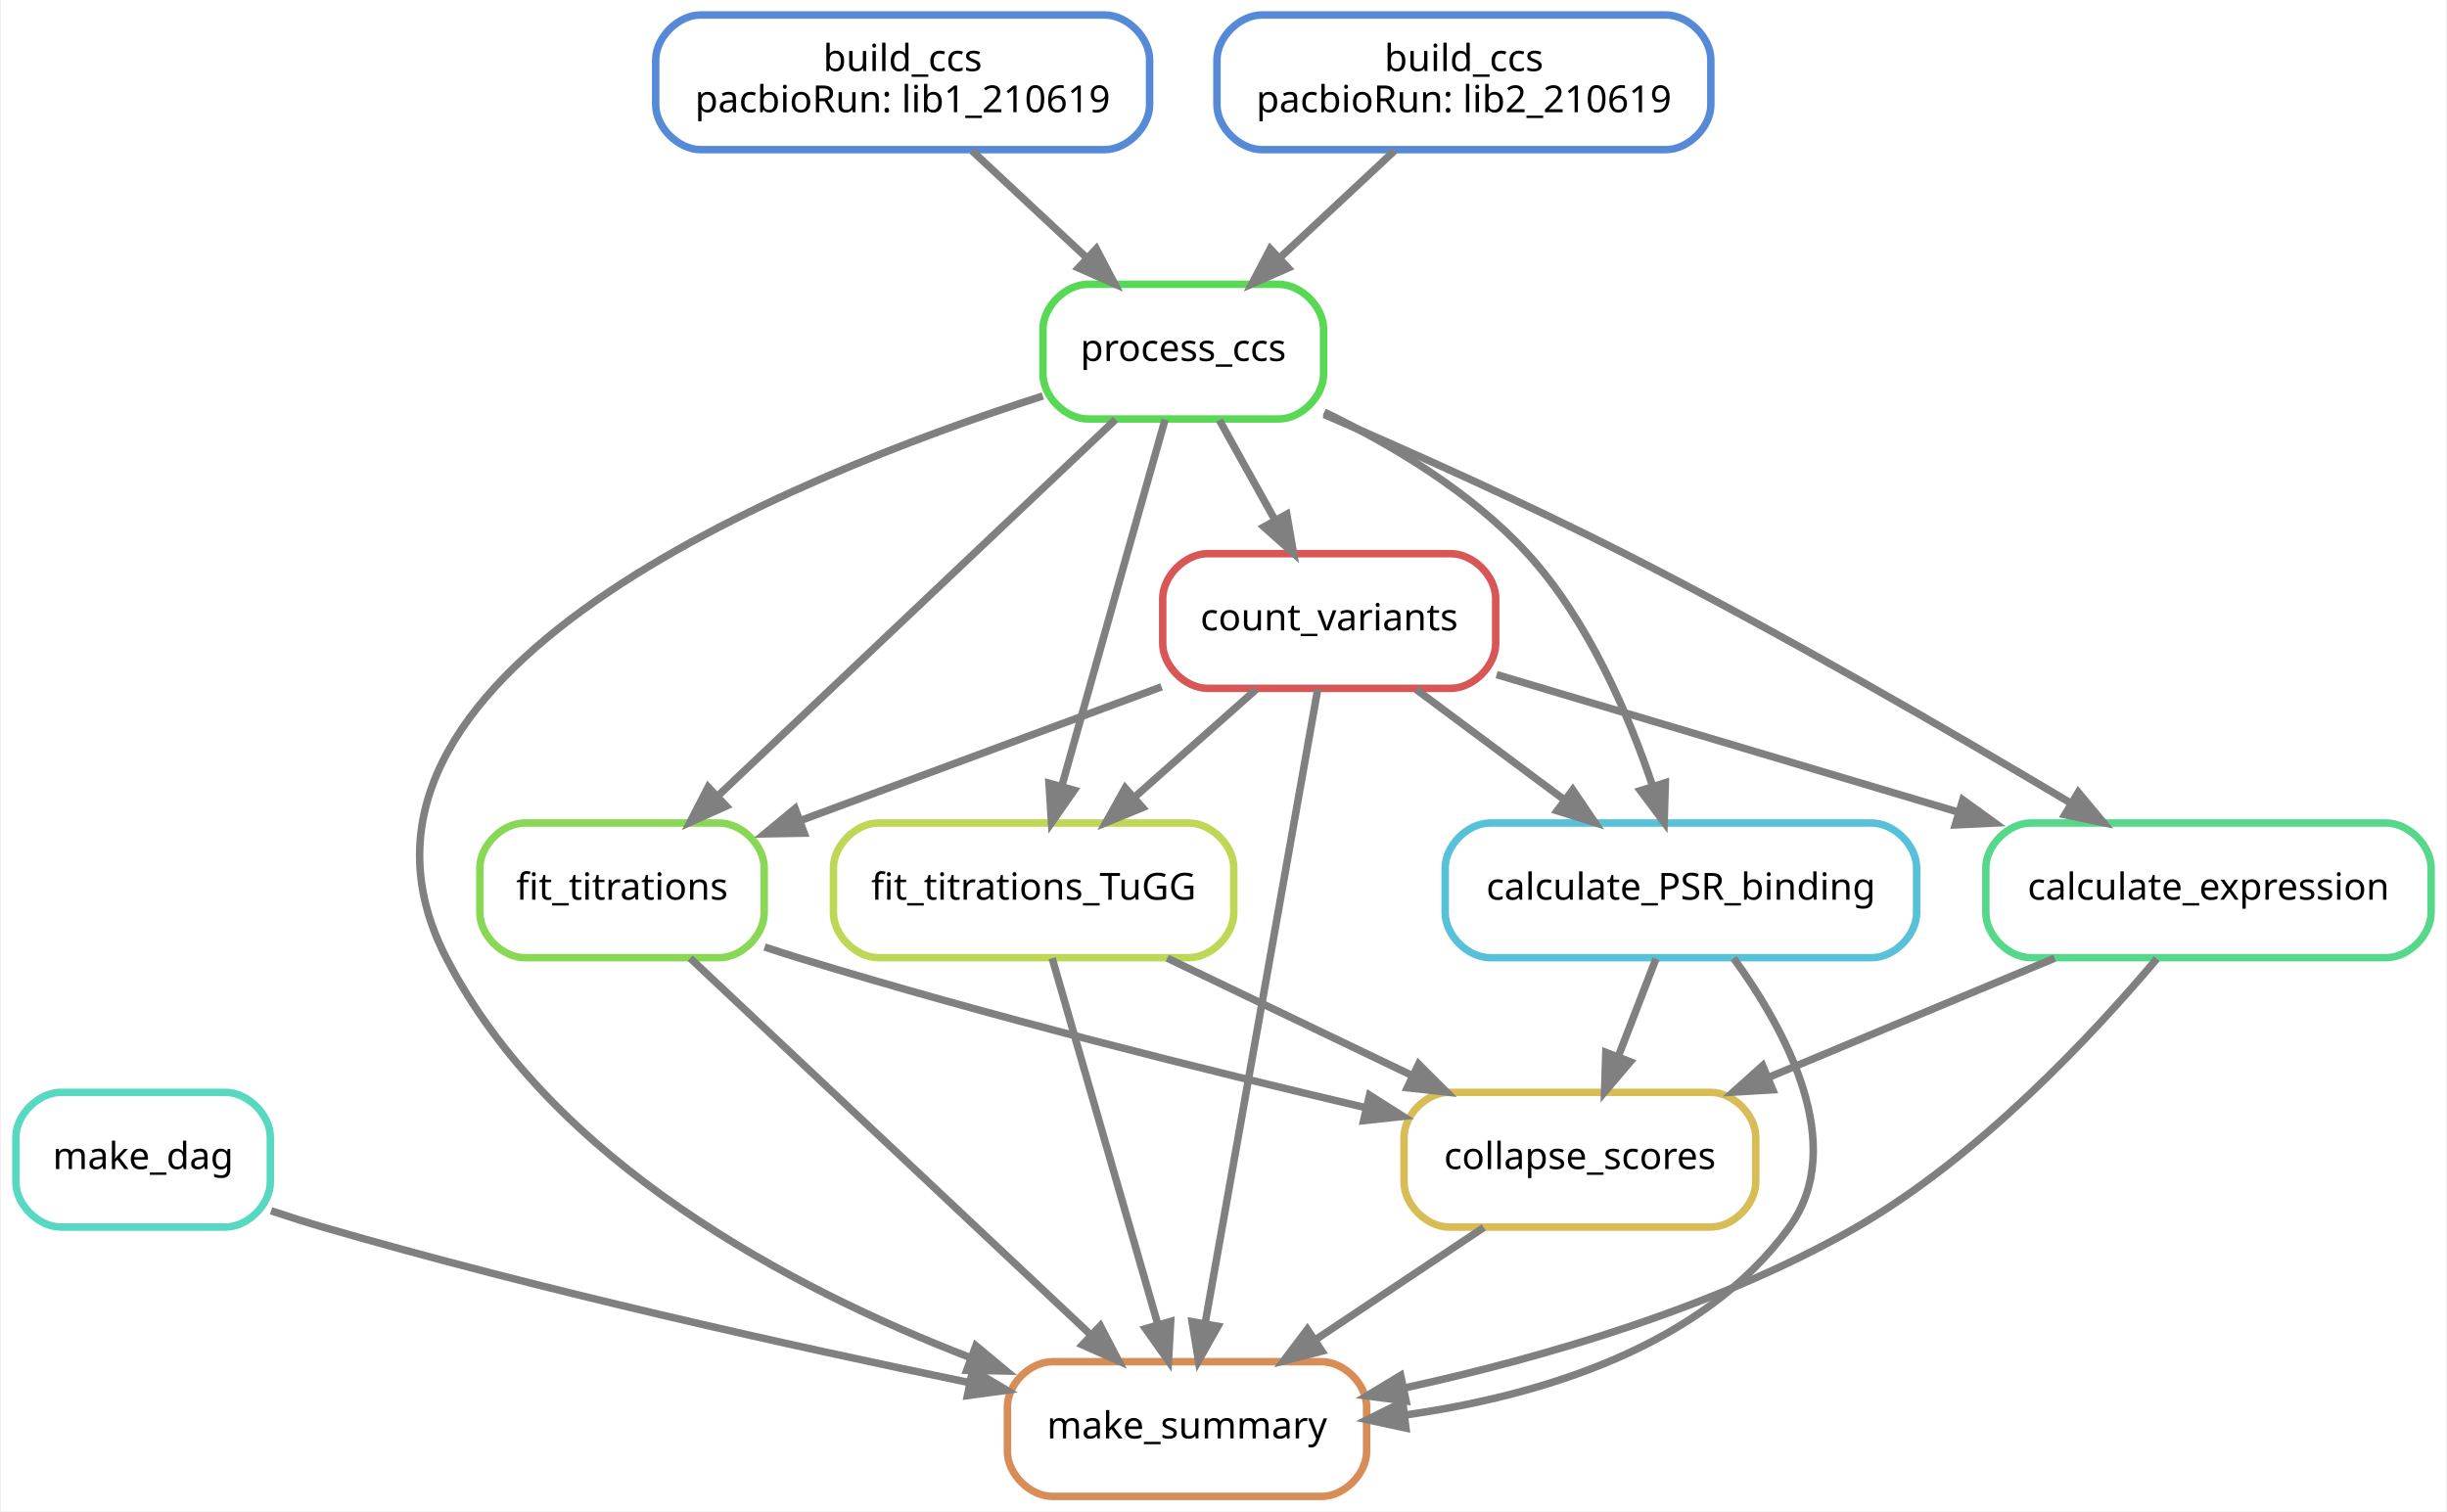
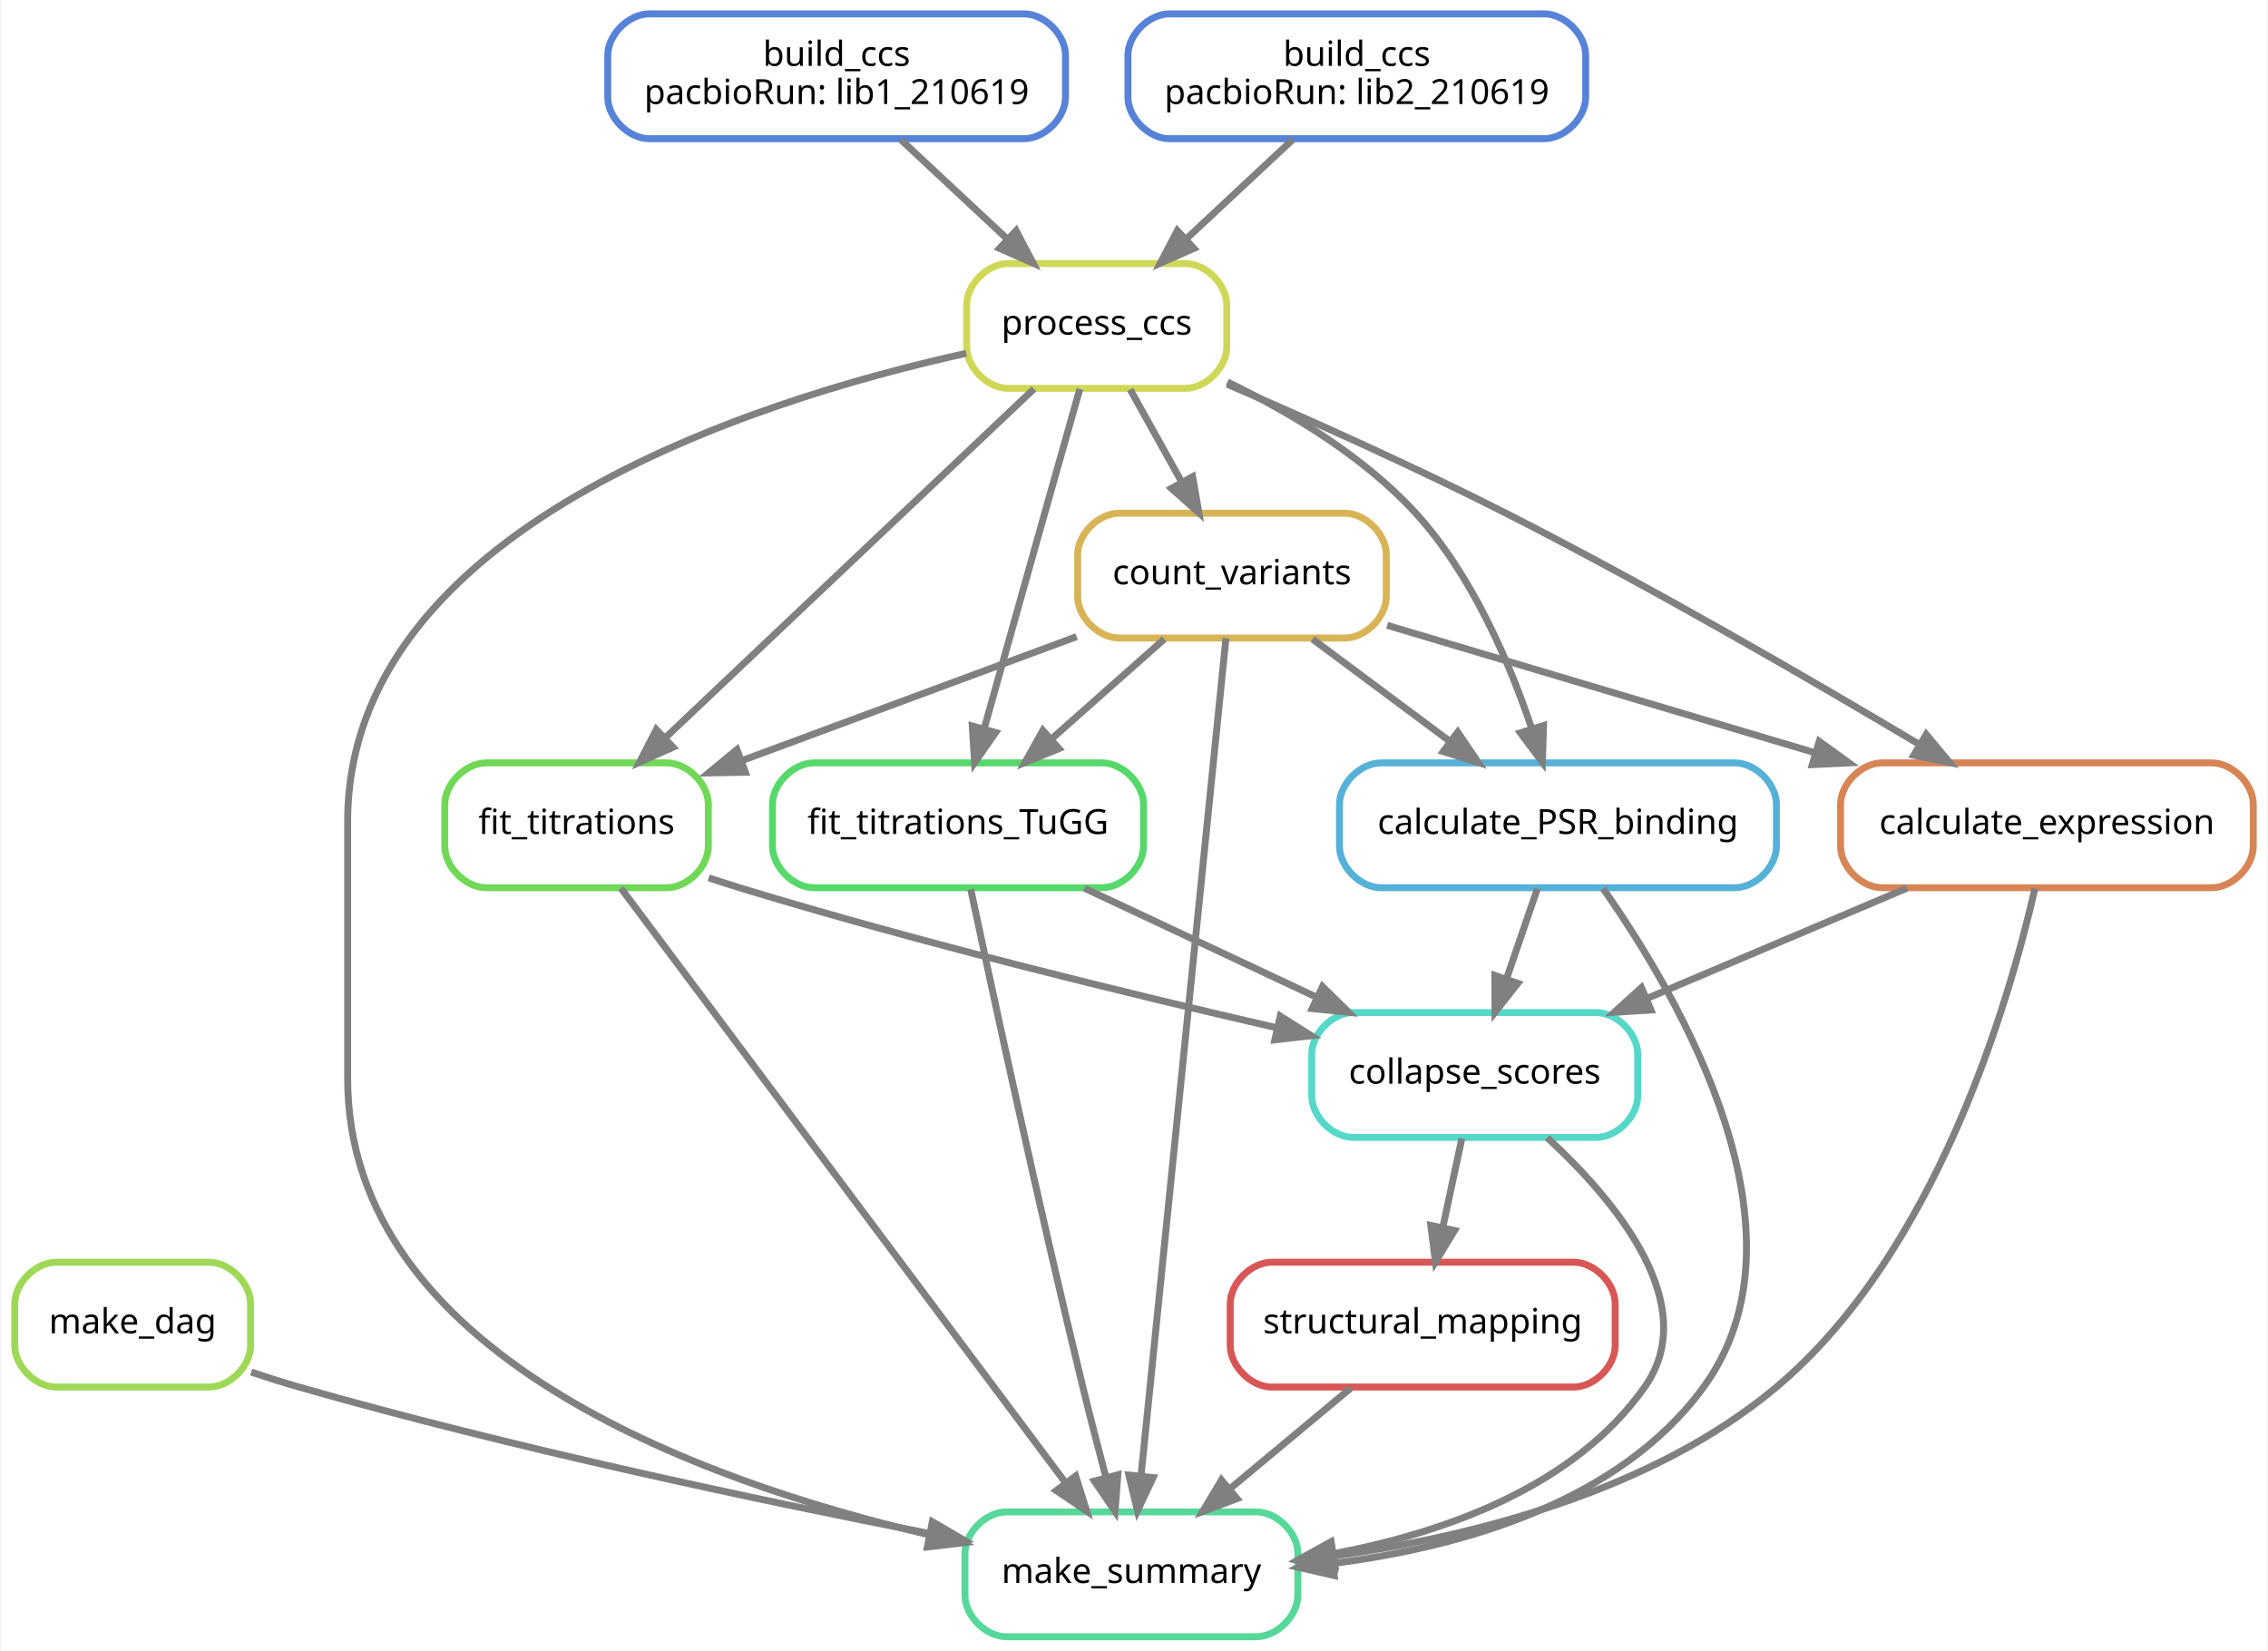
- <svg xmlns="http://www.w3.org/2000/svg" width="654pt" height="404pt" viewBox="0.00 0.00 653.50 404.00">
-   <g id="graph0" class="graph" transform="scale(1 1) rotate(0) translate(4 400)">
-     <polygon fill="white" stroke="transparent" points="-4,4 -4,-400 649.5,-400 649.5,4 -4,4" />
+ <svg xmlns="http://www.w3.org/2000/svg" width="654pt" height="476pt" viewBox="0.00 0.00 653.50 476.00">
+   <g id="graph0" class="graph" transform="scale(1 1) rotate(0) translate(4 472)">
+     <polygon fill="white" stroke="transparent" points="-4,4 -4,-472 649.5,-472 649.5,4 -4,4" />
    <g id="node1" class="node">
-       <path fill="none" stroke="#d88d56" stroke-width="2" d="M349,-36C349,-36 277,-36 277,-36 271,-36 265,-30 265,-24 265,-24 265,-12 265,-12 265,-6 271,0 277,0 277,0 349,0 349,0 355,0 361,-6 361,-12 361,-12 361,-24 361,-24 361,-30 355,-36 349,-36" />
-       <text text-anchor="middle" x="313" y="-15.5" font-family="sans" font-size="10.00">make_summary</text>
+       <path fill="none" stroke="#56d89a" stroke-width="2" d="M358,-36C358,-36 286,-36 286,-36 280,-36 274,-30 274,-24 274,-24 274,-12 274,-12 274,-6 280,0 286,0 286,0 358,0 358,0 364,0 370,-6 370,-12 370,-12 370,-24 370,-24 370,-30 364,-36 358,-36" />
+       <text text-anchor="middle" x="322" y="-15.5" font-family="sans" font-size="10.00">make_summary</text>
    </g>
    <g id="node2" class="node">
-       <path fill="none" stroke="#56d8c1" stroke-width="2" d="M56,-108C56,-108 12,-108 12,-108 6,-108 0,-102 0,-96 0,-96 0,-84 0,-84 0,-78 6,-72 12,-72 12,-72 56,-72 56,-72 62,-72 68,-78 68,-84 68,-84 68,-96 68,-96 68,-102 62,-108 56,-108" />
+       <path fill="none" stroke="#9fd856" stroke-width="2" d="M56,-108C56,-108 12,-108 12,-108 6,-108 0,-102 0,-96 0,-96 0,-84 0,-84 0,-78 6,-72 12,-72 12,-72 56,-72 56,-72 62,-72 68,-78 68,-84 68,-84 68,-96 68,-96 68,-102 62,-108 56,-108" />
      <text text-anchor="middle" x="34" y="-87.5" font-family="sans" font-size="10.00">make_dag</text>
    </g>
    <g id="edge1" class="edge">
-       <path fill="none" stroke="grey" stroke-width="2" d="M68.19,-76.35C72.81,-74.8 77.5,-73.31 82,-72 140.16,-55.09 207.81,-40.1 254.81,-30.42" />
-       <polygon fill="grey" stroke="grey" stroke-width="2" points="255.71,-33.81 264.81,-28.37 254.31,-26.95 255.71,-33.81" />
+       <path fill="none" stroke="grey" stroke-width="2" d="M68.18,-76.32C72.8,-74.77 77.5,-73.29 82,-72 143.28,-54.45 214.76,-39.34 263.67,-29.79" />
+       <polygon fill="grey" stroke="grey" stroke-width="2" points="264.6,-33.18 273.75,-27.84 263.27,-26.31 264.6,-33.18" />
    </g>
    <g id="node3" class="node">
-       <path fill="none" stroke="#59d856" stroke-width="2" d="M337.5,-324C337.5,-324 286.5,-324 286.5,-324 280.5,-324 274.5,-318 274.5,-312 274.5,-312 274.5,-300 274.5,-300 274.5,-294 280.5,-288 286.5,-288 286.5,-288 337.5,-288 337.5,-288 343.5,-288 349.5,-294 349.5,-300 349.5,-300 349.5,-312 349.5,-312 349.5,-318 343.5,-324 337.5,-324" />
-       <text text-anchor="middle" x="312" y="-303.5" font-family="sans" font-size="10.00">process_ccs</text>
+       <path fill="none" stroke="#ced856" stroke-width="2" d="M337.5,-396C337.5,-396 286.5,-396 286.5,-396 280.5,-396 274.5,-390 274.5,-384 274.5,-384 274.5,-372 274.5,-372 274.5,-366 280.5,-360 286.5,-360 286.5,-360 337.5,-360 337.5,-360 343.5,-360 349.5,-366 349.5,-372 349.5,-372 349.5,-384 349.5,-384 349.5,-390 343.5,-396 337.5,-396" />
+       <text text-anchor="middle" x="312" y="-375.5" font-family="sans" font-size="10.00">process_ccs</text>
    </g>
    <g id="edge2" class="edge">
-       <path fill="none" stroke="grey" stroke-width="2" d="M274.46,-294.15C207.07,-272.53 76.06,-219.59 115,-144 143.22,-89.23 207.42,-55.5 255.11,-37.09" />
-       <polygon fill="grey" stroke="grey" stroke-width="2" points="256.57,-40.28 264.72,-33.5 254.13,-33.72 256.57,-40.28" />
+       <path fill="none" stroke="grey" stroke-width="2" d="M274.38,-370.12C212.49,-356.4 96,-319.37 96,-235 96,-235 96,-235 96,-161 96,-81.77 196.81,-45.03 263.77,-29.37" />
+       <polygon fill="grey" stroke="grey" stroke-width="2" points="264.8,-32.72 273.79,-27.12 263.27,-25.89 264.8,-32.72" />
    </g>
    <g id="node6" class="node">
-       <path fill="none" stroke="#d85656" stroke-width="2" d="M383.5,-252C383.5,-252 318.5,-252 318.5,-252 312.5,-252 306.5,-246 306.5,-240 306.5,-240 306.5,-228 306.5,-228 306.5,-222 312.5,-216 318.5,-216 318.5,-216 383.5,-216 383.5,-216 389.5,-216 395.5,-222 395.5,-228 395.5,-228 395.5,-240 395.5,-240 395.5,-246 389.5,-252 383.5,-252" />
-       <text text-anchor="middle" x="351" y="-231.5" font-family="sans" font-size="10.00">count_variants</text>
+       <path fill="none" stroke="#d8b456" stroke-width="2" d="M383.5,-324C383.5,-324 318.5,-324 318.5,-324 312.5,-324 306.5,-318 306.5,-312 306.5,-312 306.5,-300 306.5,-300 306.5,-294 312.5,-288 318.5,-288 318.5,-288 383.5,-288 383.5,-288 389.5,-288 395.5,-294 395.5,-300 395.5,-300 395.5,-312 395.5,-312 395.5,-318 389.5,-324 383.5,-324" />
+       <text text-anchor="middle" x="351" y="-303.5" font-family="sans" font-size="10.00">count_variants</text>
+     </g>
+     <g id="edge12" class="edge">
+       <path fill="none" stroke="grey" stroke-width="2" d="M321.64,-359.7C326.13,-351.64 331.56,-341.89 336.52,-332.98" />
+       <polygon fill="grey" stroke="grey" stroke-width="2" points="339.66,-334.54 341.47,-324.1 333.55,-331.14 339.66,-334.54" />
+     </g>
+     <g id="node7" class="node">
+       <path fill="none" stroke="#70d856" stroke-width="2" d="M188,-252C188,-252 136,-252 136,-252 130,-252 124,-246 124,-240 124,-240 124,-228 124,-228 124,-222 130,-216 136,-216 136,-216 188,-216 188,-216 194,-216 200,-222 200,-228 200,-228 200,-240 200,-240 200,-246 194,-252 188,-252" />
+       <text text-anchor="middle" x="162" y="-231.5" font-family="sans" font-size="10.00">fit_titrations</text>
+     </g>
+     <g id="edge13" class="edge">
+       <path fill="none" stroke="grey" stroke-width="2" d="M293.91,-359.87C267.44,-334.82 218.04,-288.05 187.78,-259.41" />
+       <polygon fill="grey" stroke="grey" stroke-width="2" points="189.83,-256.52 180.16,-252.19 185.01,-261.61 189.83,-256.52" />
+     </g>
+     <g id="node8" class="node">
+       <path fill="none" stroke="#56d86b" stroke-width="2" d="M313.5,-252C313.5,-252 230.5,-252 230.5,-252 224.5,-252 218.5,-246 218.5,-240 218.5,-240 218.5,-228 218.5,-228 218.5,-222 224.5,-216 230.5,-216 230.5,-216 313.5,-216 313.5,-216 319.5,-216 325.5,-222 325.5,-228 325.5,-228 325.5,-240 325.5,-240 325.5,-246 319.5,-252 313.5,-252" />
+       <text text-anchor="middle" x="272" y="-231.5" font-family="sans" font-size="10.00">fit_titrations_TuGG</text>
+     </g>
+     <g id="edge15" class="edge">
+       <path fill="none" stroke="grey" stroke-width="2" d="M307.13,-359.82C304.19,-349.45 300.37,-335.97 297,-324 291.1,-303.08 284.45,-279.39 279.49,-261.71" />
+       <polygon fill="grey" stroke="grey" stroke-width="2" points="282.85,-260.75 276.78,-252.06 276.11,-262.64 282.85,-260.75" />
+     </g>
+     <g id="node9" class="node">
+       <path fill="none" stroke="#56b1d8" stroke-width="2" d="M496,-252C496,-252 394,-252 394,-252 388,-252 382,-246 382,-240 382,-240 382,-228 382,-228 382,-222 388,-216 394,-216 394,-216 496,-216 496,-216 502,-216 508,-222 508,-228 508,-228 508,-240 508,-240 508,-246 502,-252 496,-252" />
+       <text text-anchor="middle" x="445" y="-231.5" font-family="sans" font-size="10.00">calculate_PSR_binding</text>
+     </g>
+     <g id="edge17" class="edge">
+       <path fill="none" stroke="grey" stroke-width="2" d="M349.68,-361.85C367.94,-353 389.09,-340.34 404,-324 420.24,-306.21 431.05,-280.89 437.48,-261.79" />
+       <polygon fill="grey" stroke="grey" stroke-width="2" points="440.84,-262.77 440.52,-252.18 434.17,-260.66 440.84,-262.77" />
+     </g>
+     <g id="node10" class="node">
+       <path fill="none" stroke="#d88556" stroke-width="2" d="M633.5,-252C633.5,-252 538.5,-252 538.5,-252 532.5,-252 526.5,-246 526.5,-240 526.5,-240 526.5,-228 526.5,-228 526.5,-222 532.5,-216 538.5,-216 538.5,-216 633.5,-216 633.5,-216 639.5,-216 645.5,-222 645.5,-228 645.5,-228 645.5,-240 645.5,-240 645.5,-246 639.5,-252 633.5,-252" />
+       <text text-anchor="middle" x="586" y="-231.5" font-family="sans" font-size="10.00">calculate_expression</text>
+     </g>
+     <g id="edge19" class="edge">
+       <path fill="none" stroke="grey" stroke-width="2" d="M349.64,-361.2C373.03,-351.1 403.57,-337.43 430,-324 471.62,-302.84 517.91,-275.99 549.18,-257.34" />
+       <polygon fill="grey" stroke="grey" stroke-width="2" points="551.2,-260.21 557.98,-252.07 547.61,-254.21 551.2,-260.21" />
+     </g>
+     <g id="node4" class="node">
+       <path fill="none" stroke="#5682d8" stroke-width="2" d="M291,-468C291,-468 183,-468 183,-468 177,-468 171,-462 171,-456 171,-456 171,-444 171,-444 171,-438 177,-432 183,-432 183,-432 291,-432 291,-432 297,-432 303,-438 303,-444 303,-444 303,-456 303,-456 303,-462 297,-468 291,-468" />
+       <text text-anchor="middle" x="237" y="-453" font-family="sans" font-size="10.00">build_ccs</text>
+       <text text-anchor="middle" x="237" y="-442" font-family="sans" font-size="10.00">pacbioRun: lib1_210619</text>
+     </g>
+     <g id="edge10" class="edge">
+       <path fill="none" stroke="grey" stroke-width="2" d="M255.54,-431.7C264.8,-423.05 276.16,-412.45 286.26,-403.03" />
+       <polygon fill="grey" stroke="grey" stroke-width="2" points="288.75,-405.49 293.67,-396.1 283.98,-400.37 288.75,-405.49" />
+     </g>
+     <g id="node5" class="node">
+       <path fill="none" stroke="#5682d8" stroke-width="2" d="M441,-468C441,-468 333,-468 333,-468 327,-468 321,-462 321,-456 321,-456 321,-444 321,-444 321,-438 327,-432 333,-432 333,-432 441,-432 441,-432 447,-432 453,-438 453,-444 453,-444 453,-456 453,-456 453,-462 447,-468 441,-468" />
+       <text text-anchor="middle" x="387" y="-453" font-family="sans" font-size="10.00">build_ccs</text>
+       <text text-anchor="middle" x="387" y="-442" font-family="sans" font-size="10.00">pacbioRun: lib2_210619</text>
    </g>
    <g id="edge11" class="edge">
-       <path fill="none" stroke="grey" stroke-width="2" d="M321.64,-287.7C326.13,-279.64 331.56,-269.89 336.52,-260.98" />
-       <polygon fill="grey" stroke="grey" stroke-width="2" points="339.66,-262.54 341.47,-252.1 333.55,-259.14 339.66,-262.54" />
+       <path fill="none" stroke="grey" stroke-width="2" d="M368.46,-431.7C359.2,-423.05 347.84,-412.45 337.74,-403.03" />
+       <polygon fill="grey" stroke="grey" stroke-width="2" points="340.02,-400.37 330.33,-396.1 335.25,-405.49 340.02,-400.37" />
    </g>
-     <g id="node7" class="node">
-       <path fill="none" stroke="#88d856" stroke-width="2" d="M188,-180C188,-180 136,-180 136,-180 130,-180 124,-174 124,-168 124,-168 124,-156 124,-156 124,-150 130,-144 136,-144 136,-144 188,-144 188,-144 194,-144 200,-150 200,-156 200,-156 200,-168 200,-168 200,-174 194,-180 188,-180" />
-       <text text-anchor="middle" x="162" y="-159.5" font-family="sans" font-size="10.00">fit_titrations</text>
-     </g>
-     <g id="edge12" class="edge">
-       <path fill="none" stroke="grey" stroke-width="2" d="M293.91,-287.87C267.44,-262.82 218.04,-216.05 187.78,-187.41" />
-       <polygon fill="grey" stroke="grey" stroke-width="2" points="189.83,-184.52 180.16,-180.19 185.01,-189.61 189.83,-184.52" />
-     </g>
-     <g id="node8" class="node">
-       <path fill="none" stroke="#bed856" stroke-width="2" d="M313.5,-180C313.5,-180 230.5,-180 230.5,-180 224.5,-180 218.5,-174 218.5,-168 218.5,-168 218.5,-156 218.5,-156 218.5,-150 224.5,-144 230.5,-144 230.5,-144 313.5,-144 313.5,-144 319.5,-144 325.5,-150 325.5,-156 325.5,-156 325.5,-168 325.5,-168 325.5,-174 319.5,-180 313.5,-180" />
-       <text text-anchor="middle" x="272" y="-159.5" font-family="sans" font-size="10.00">fit_titrations_TuGG</text>
+     <g id="edge3" class="edge">
+       <path fill="none" stroke="grey" stroke-width="2" d="M349.27,-287.97C344.43,-240.19 330.68,-104.62 324.76,-46.27" />
+       <polygon fill="grey" stroke="grey" stroke-width="2" points="328.25,-45.9 323.75,-36.31 321.28,-46.61 328.25,-45.9" />
    </g>
    <g id="edge14" class="edge">
-       <path fill="none" stroke="grey" stroke-width="2" d="M307.13,-287.82C304.19,-277.45 300.37,-263.97 297,-252 291.1,-231.08 284.45,-207.39 279.49,-189.71" />
-       <polygon fill="grey" stroke="grey" stroke-width="2" points="282.85,-188.75 276.78,-180.06 276.11,-190.64 282.85,-188.75" />
-     </g>
-     <g id="node9" class="node">
-       <path fill="none" stroke="#56c1d8" stroke-width="2" d="M496,-180C496,-180 394,-180 394,-180 388,-180 382,-174 382,-168 382,-168 382,-156 382,-156 382,-150 388,-144 394,-144 394,-144 496,-144 496,-144 502,-144 508,-150 508,-156 508,-156 508,-168 508,-168 508,-174 502,-180 496,-180" />
-       <text text-anchor="middle" x="445" y="-159.5" font-family="sans" font-size="10.00">calculate_PSR_binding</text>
+       <path fill="none" stroke="grey" stroke-width="2" d="M306.21,-288.41C277.18,-277.66 239.4,-263.67 209.79,-252.7" />
+       <polygon fill="grey" stroke="grey" stroke-width="2" points="210.68,-249.3 200.09,-249.11 208.25,-255.86 210.68,-249.3" />
    </g>
    <g id="edge16" class="edge">
-       <path fill="none" stroke="grey" stroke-width="2" d="M349.68,-289.85C367.94,-281 389.09,-268.34 404,-252 420.24,-234.21 431.05,-208.89 437.48,-189.79" />
-       <polygon fill="grey" stroke="grey" stroke-width="2" points="440.84,-190.77 440.52,-180.18 434.17,-188.66 440.84,-190.77" />
-     </g>
-     <g id="node10" class="node">
-       <path fill="none" stroke="#56d88a" stroke-width="2" d="M633.5,-180C633.5,-180 538.5,-180 538.5,-180 532.5,-180 526.5,-174 526.5,-168 526.5,-168 526.5,-156 526.5,-156 526.5,-150 532.5,-144 538.5,-144 538.5,-144 633.5,-144 633.5,-144 639.5,-144 645.5,-150 645.5,-156 645.5,-156 645.5,-168 645.5,-168 645.5,-174 639.5,-180 633.5,-180" />
-       <text text-anchor="middle" x="586" y="-159.5" font-family="sans" font-size="10.00">calculate_expression</text>
+       <path fill="none" stroke="grey" stroke-width="2" d="M331.47,-287.7C321.62,-278.97 309.51,-268.24 298.8,-258.75" />
+       <polygon fill="grey" stroke="grey" stroke-width="2" points="301.11,-256.12 291.3,-252.1 296.47,-261.36 301.11,-256.12" />
    </g>
    <g id="edge18" class="edge">
-       <path fill="none" stroke="grey" stroke-width="2" d="M349.64,-289.2C373.03,-279.1 403.57,-265.43 430,-252 471.62,-230.84 517.91,-203.99 549.18,-185.34" />
-       <polygon fill="grey" stroke="grey" stroke-width="2" points="551.2,-188.21 557.98,-180.07 547.61,-182.21 551.2,-188.21" />
+       <path fill="none" stroke="grey" stroke-width="2" d="M374.24,-287.7C386.19,-278.8 400.92,-267.82 413.85,-258.2" />
+       <polygon fill="grey" stroke="grey" stroke-width="2" points="416.1,-260.88 422.03,-252.1 411.92,-255.27 416.1,-260.88" />
    </g>
-     <g id="node4" class="node">
-       <path fill="none" stroke="#568ad8" stroke-width="2" d="M291,-396C291,-396 183,-396 183,-396 177,-396 171,-390 171,-384 171,-384 171,-372 171,-372 171,-366 177,-360 183,-360 183,-360 291,-360 291,-360 297,-360 303,-366 303,-372 303,-372 303,-384 303,-384 303,-390 297,-396 291,-396" />
-       <text text-anchor="middle" x="237" y="-381" font-family="sans" font-size="10.00">build_ccs</text>
-       <text text-anchor="middle" x="237" y="-370" font-family="sans" font-size="10.00">pacbioRun: lib1_210619</text>
+     <g id="edge20" class="edge">
+       <path fill="none" stroke="grey" stroke-width="2" d="M395.75,-291.67C430.62,-281.28 479.57,-266.7 519.09,-254.93" />
+       <polygon fill="grey" stroke="grey" stroke-width="2" points="520.34,-258.21 528.92,-252 518.34,-251.5 520.34,-258.21" />
+     </g>
+     <g id="edge4" class="edge">
+       <path fill="none" stroke="grey" stroke-width="2" d="M174.82,-215.85C202.91,-178.28 269.98,-88.58 302.99,-44.43" />
+       <polygon fill="grey" stroke="grey" stroke-width="2" points="305.93,-46.34 309.12,-36.23 300.32,-42.15 305.93,-46.34" />
+     </g>
+     <g id="node11" class="node">
+       <path fill="none" stroke="#56d8c9" stroke-width="2" d="M456,-180C456,-180 386,-180 386,-180 380,-180 374,-174 374,-168 374,-168 374,-156 374,-156 374,-150 380,-144 386,-144 386,-144 456,-144 456,-144 462,-144 468,-150 468,-156 468,-156 468,-168 468,-168 468,-174 462,-180 456,-180" />
+       <text text-anchor="middle" x="421" y="-159.5" font-family="sans" font-size="10.00">collapse_scores</text>
+     </g>
+     <g id="edge21" class="edge">
+       <path fill="none" stroke="grey" stroke-width="2" d="M200.11,-218.85C203.11,-217.85 206.1,-216.89 209,-216 260.9,-200.17 320.99,-185.48 363.91,-175.61" />
+       <polygon fill="grey" stroke="grey" stroke-width="2" points="364.92,-178.97 373.89,-173.32 363.36,-172.14 364.92,-178.97" />
+     </g>
+     <g id="edge5" class="edge">
+       <path fill="none" stroke="grey" stroke-width="2" d="M275.67,-215.56C281.95,-185.96 295.31,-124.04 308,-72 310.06,-63.55 312.43,-54.38 314.64,-46.07" />
+       <polygon fill="grey" stroke="grey" stroke-width="2" points="318.09,-46.71 317.29,-36.14 311.33,-44.9 318.09,-46.71" />
+     </g>
+     <g id="edge22" class="edge">
+       <path fill="none" stroke="grey" stroke-width="2" d="M308.45,-215.88C328.64,-206.39 353.92,-194.51 375.41,-184.42" />
+       <polygon fill="grey" stroke="grey" stroke-width="2" points="377.11,-187.49 384.67,-180.07 374.13,-181.15 377.11,-187.49" />
+     </g>
+     <g id="edge6" class="edge">
+       <path fill="none" stroke="grey" stroke-width="2" d="M458.03,-215.75C480.13,-184.26 519.51,-116.58 487,-72 462.78,-38.78 417.4,-25.92 380.35,-21.16" />
+       <polygon fill="grey" stroke="grey" stroke-width="2" points="380.48,-17.65 370.15,-20.02 379.7,-24.6 380.48,-17.65" />
+     </g>
+     <g id="edge24" class="edge">
+       <path fill="none" stroke="grey" stroke-width="2" d="M439.07,-215.7C436.39,-207.9 433.17,-198.51 430.2,-189.83" />
+       <polygon fill="grey" stroke="grey" stroke-width="2" points="433.42,-188.43 426.86,-180.1 426.8,-190.7 433.42,-188.43" />
+     </g>
+     <g id="edge7" class="edge">
+       <path fill="none" stroke="grey" stroke-width="2" d="M582.55,-215.81C575.03,-182.86 554.02,-110.65 508,-72 472.17,-41.9 420.22,-28.87 380.33,-23.24" />
+       <polygon fill="grey" stroke="grey" stroke-width="2" points="380.57,-19.74 370.2,-21.93 379.67,-26.68 380.57,-19.74" />
+     </g>
+     <g id="edge23" class="edge">
+       <path fill="none" stroke="grey" stroke-width="2" d="M545.64,-215.88C522.98,-206.26 494.53,-194.19 470.53,-184.01" />
+       <polygon fill="grey" stroke="grey" stroke-width="2" points="471.81,-180.75 461.23,-180.07 469.07,-187.2 471.81,-180.75" />
+     </g>
+     <g id="edge8" class="edge">
+       <path fill="none" stroke="grey" stroke-width="2" d="M441.89,-143.94C461.86,-125.53 486.65,-95.65 470,-72 449.8,-43.31 412.55,-30.07 380.48,-23.99" />
+       <polygon fill="grey" stroke="grey" stroke-width="2" points="380.72,-20.48 370.28,-22.26 379.55,-27.39 380.72,-20.48" />
+     </g>
+     <g id="node12" class="node">
+       <path fill="none" stroke="#d85656" stroke-width="2" d="M449.5,-108C449.5,-108 362.5,-108 362.5,-108 356.5,-108 350.5,-102 350.5,-96 350.5,-96 350.5,-84 350.5,-84 350.5,-78 356.5,-72 362.5,-72 362.5,-72 449.5,-72 449.5,-72 455.5,-72 461.5,-78 461.5,-84 461.5,-84 461.5,-96 461.5,-96 461.5,-102 455.5,-108 449.5,-108" />
+       <text text-anchor="middle" x="406" y="-87.5" font-family="sans" font-size="10.00">structural_mapping</text>
+     </g>
+     <g id="edge25" class="edge">
+       <path fill="none" stroke="grey" stroke-width="2" d="M417.29,-143.7C415.64,-135.98 413.65,-126.71 411.81,-118.11" />
+       <polygon fill="grey" stroke="grey" stroke-width="2" points="415.18,-117.15 409.67,-108.1 408.34,-118.62 415.18,-117.15" />
    </g>
    <g id="edge9" class="edge">
-       <path fill="none" stroke="grey" stroke-width="2" d="M255.54,-359.7C264.8,-351.05 276.16,-340.45 286.26,-331.03" />
-       <polygon fill="grey" stroke="grey" stroke-width="2" points="288.75,-333.49 293.67,-324.1 283.98,-328.37 288.75,-333.49" />
-     </g>
-     <g id="node5" class="node">
-       <path fill="none" stroke="#568ad8" stroke-width="2" d="M441,-396C441,-396 333,-396 333,-396 327,-396 321,-390 321,-384 321,-384 321,-372 321,-372 321,-366 327,-360 333,-360 333,-360 441,-360 441,-360 447,-360 453,-366 453,-372 453,-372 453,-384 453,-384 453,-390 447,-396 441,-396" />
-       <text text-anchor="middle" x="387" y="-381" font-family="sans" font-size="10.00">build_ccs</text>
-       <text text-anchor="middle" x="387" y="-370" font-family="sans" font-size="10.00">pacbioRun: lib2_210619</text>
-     </g>
-     <g id="edge10" class="edge">
-       <path fill="none" stroke="grey" stroke-width="2" d="M368.46,-359.7C359.2,-351.05 347.84,-340.45 337.74,-331.03" />
-       <polygon fill="grey" stroke="grey" stroke-width="2" points="340.02,-328.37 330.33,-324.1 335.25,-333.49 340.02,-328.37" />
-     </g>
-     <g id="edge3" class="edge">
-       <path fill="none" stroke="grey" stroke-width="2" d="M347.95,-215.85C341.37,-178.75 325.75,-90.81 317.81,-46.1" />
-       <polygon fill="grey" stroke="grey" stroke-width="2" points="321.25,-45.47 316.06,-36.23 314.36,-46.69 321.25,-45.47" />
-     </g>
-     <g id="edge13" class="edge">
-       <path fill="none" stroke="grey" stroke-width="2" d="M306.21,-216.41C277.18,-205.66 239.4,-191.67 209.79,-180.7" />
-       <polygon fill="grey" stroke="grey" stroke-width="2" points="210.68,-177.3 200.09,-177.11 208.25,-183.86 210.68,-177.3" />
-     </g>
-     <g id="edge15" class="edge">
-       <path fill="none" stroke="grey" stroke-width="2" d="M331.47,-215.7C321.62,-206.97 309.51,-196.24 298.8,-186.75" />
-       <polygon fill="grey" stroke="grey" stroke-width="2" points="301.11,-184.12 291.3,-180.1 296.47,-189.36 301.11,-184.12" />
-     </g>
-     <g id="edge17" class="edge">
-       <path fill="none" stroke="grey" stroke-width="2" d="M374.24,-215.7C386.19,-206.8 400.92,-195.82 413.85,-186.2" />
-       <polygon fill="grey" stroke="grey" stroke-width="2" points="416.1,-188.88 422.03,-180.1 411.92,-183.27 416.1,-188.88" />
-     </g>
-     <g id="edge19" class="edge">
-       <path fill="none" stroke="grey" stroke-width="2" d="M395.75,-219.67C430.62,-209.28 479.57,-194.7 519.09,-182.93" />
-       <polygon fill="grey" stroke="grey" stroke-width="2" points="520.34,-186.21 528.92,-180 518.34,-179.5 520.34,-186.21" />
-     </g>
-     <g id="edge4" class="edge">
-       <path fill="none" stroke="grey" stroke-width="2" d="M180.21,-143.87C206.97,-118.71 257.01,-71.65 287.43,-43.04" />
-       <polygon fill="grey" stroke="grey" stroke-width="2" points="289.83,-45.59 294.72,-36.19 285.04,-40.49 289.83,-45.59" />
-     </g>
-     <g id="node11" class="node">
-       <path fill="none" stroke="#d8bc56" stroke-width="2" d="M453,-108C453,-108 383,-108 383,-108 377,-108 371,-102 371,-96 371,-96 371,-84 371,-84 371,-78 377,-72 383,-72 383,-72 453,-72 453,-72 459,-72 465,-78 465,-84 465,-84 465,-96 465,-96 465,-102 459,-108 453,-108" />
-       <text text-anchor="middle" x="418" y="-87.5" font-family="sans" font-size="10.00">collapse_scores</text>
-     </g>
-     <g id="edge20" class="edge">
-       <path fill="none" stroke="grey" stroke-width="2" d="M200.11,-146.86C203.11,-145.86 206.1,-144.89 209,-144 259.86,-128.4 318.65,-113.78 360.9,-103.87" />
-       <polygon fill="grey" stroke="grey" stroke-width="2" points="361.79,-107.26 370.73,-101.58 360.2,-100.44 361.79,-107.26" />
-     </g>
-     <g id="edge5" class="edge">
-       <path fill="none" stroke="grey" stroke-width="2" d="M276.95,-143.87C283.96,-119.56 296.88,-74.82 305.2,-46.01" />
-       <polygon fill="grey" stroke="grey" stroke-width="2" points="308.63,-46.77 308.04,-36.19 301.9,-44.83 308.63,-46.77" />
-     </g>
-     <g id="edge21" class="edge">
-       <path fill="none" stroke="grey" stroke-width="2" d="M307.72,-143.88C327.5,-134.39 352.27,-122.51 373.33,-112.42" />
-       <polygon fill="grey" stroke="grey" stroke-width="2" points="374.9,-115.55 382.4,-108.07 371.87,-109.24 374.9,-115.55" />
-     </g>
-     <g id="edge6" class="edge">
-       <path fill="none" stroke="grey" stroke-width="2" d="M459.1,-143.84C472.93,-124.79 489.81,-93.86 474,-72 450.76,-39.89 407.4,-26.89 371.53,-21.79" />
-       <polygon fill="grey" stroke="grey" stroke-width="2" points="371.51,-18.26 361.15,-20.5 370.65,-25.21 371.51,-18.26" />
-     </g>
-     <g id="edge23" class="edge">
-       <path fill="none" stroke="grey" stroke-width="2" d="M438.33,-143.7C435.29,-135.81 431.62,-126.3 428.24,-117.55" />
-       <polygon fill="grey" stroke="grey" stroke-width="2" points="431.46,-116.17 424.6,-108.1 424.93,-118.69 431.46,-116.17" />
-     </g>
-     <g id="edge7" class="edge">
-       <path fill="none" stroke="grey" stroke-width="2" d="M572.21,-143.72C555.33,-123.68 524.9,-90.97 492,-72 454.53,-50.4 407.48,-36.91 371.02,-28.96" />
-       <polygon fill="grey" stroke="grey" stroke-width="2" points="371.55,-25.49 361.04,-26.86 370.1,-32.34 371.55,-25.49" />
-     </g>
-     <g id="edge22" class="edge">
-       <path fill="none" stroke="grey" stroke-width="2" d="M544.9,-143.88C521.83,-134.26 492.86,-122.19 468.43,-112.01" />
-       <polygon fill="grey" stroke="grey" stroke-width="2" points="469.54,-108.68 458.96,-108.07 466.85,-115.15 469.54,-108.68" />
-     </g>
-     <g id="edge8" class="edge">
-       <path fill="none" stroke="grey" stroke-width="2" d="M392.31,-71.88C378.71,-62.81 361.83,-51.55 347.14,-41.76" />
-       <polygon fill="grey" stroke="grey" stroke-width="2" points="349.05,-38.82 338.78,-36.19 345.16,-44.65 349.05,-38.82" />
+       <path fill="none" stroke="grey" stroke-width="2" d="M385.24,-71.7C374.76,-62.97 361.89,-52.24 350.5,-42.75" />
+       <polygon fill="grey" stroke="grey" stroke-width="2" points="352.45,-39.82 342.53,-36.1 347.97,-45.19 352.45,-39.82" />
    </g>
  </g>
</svg>
